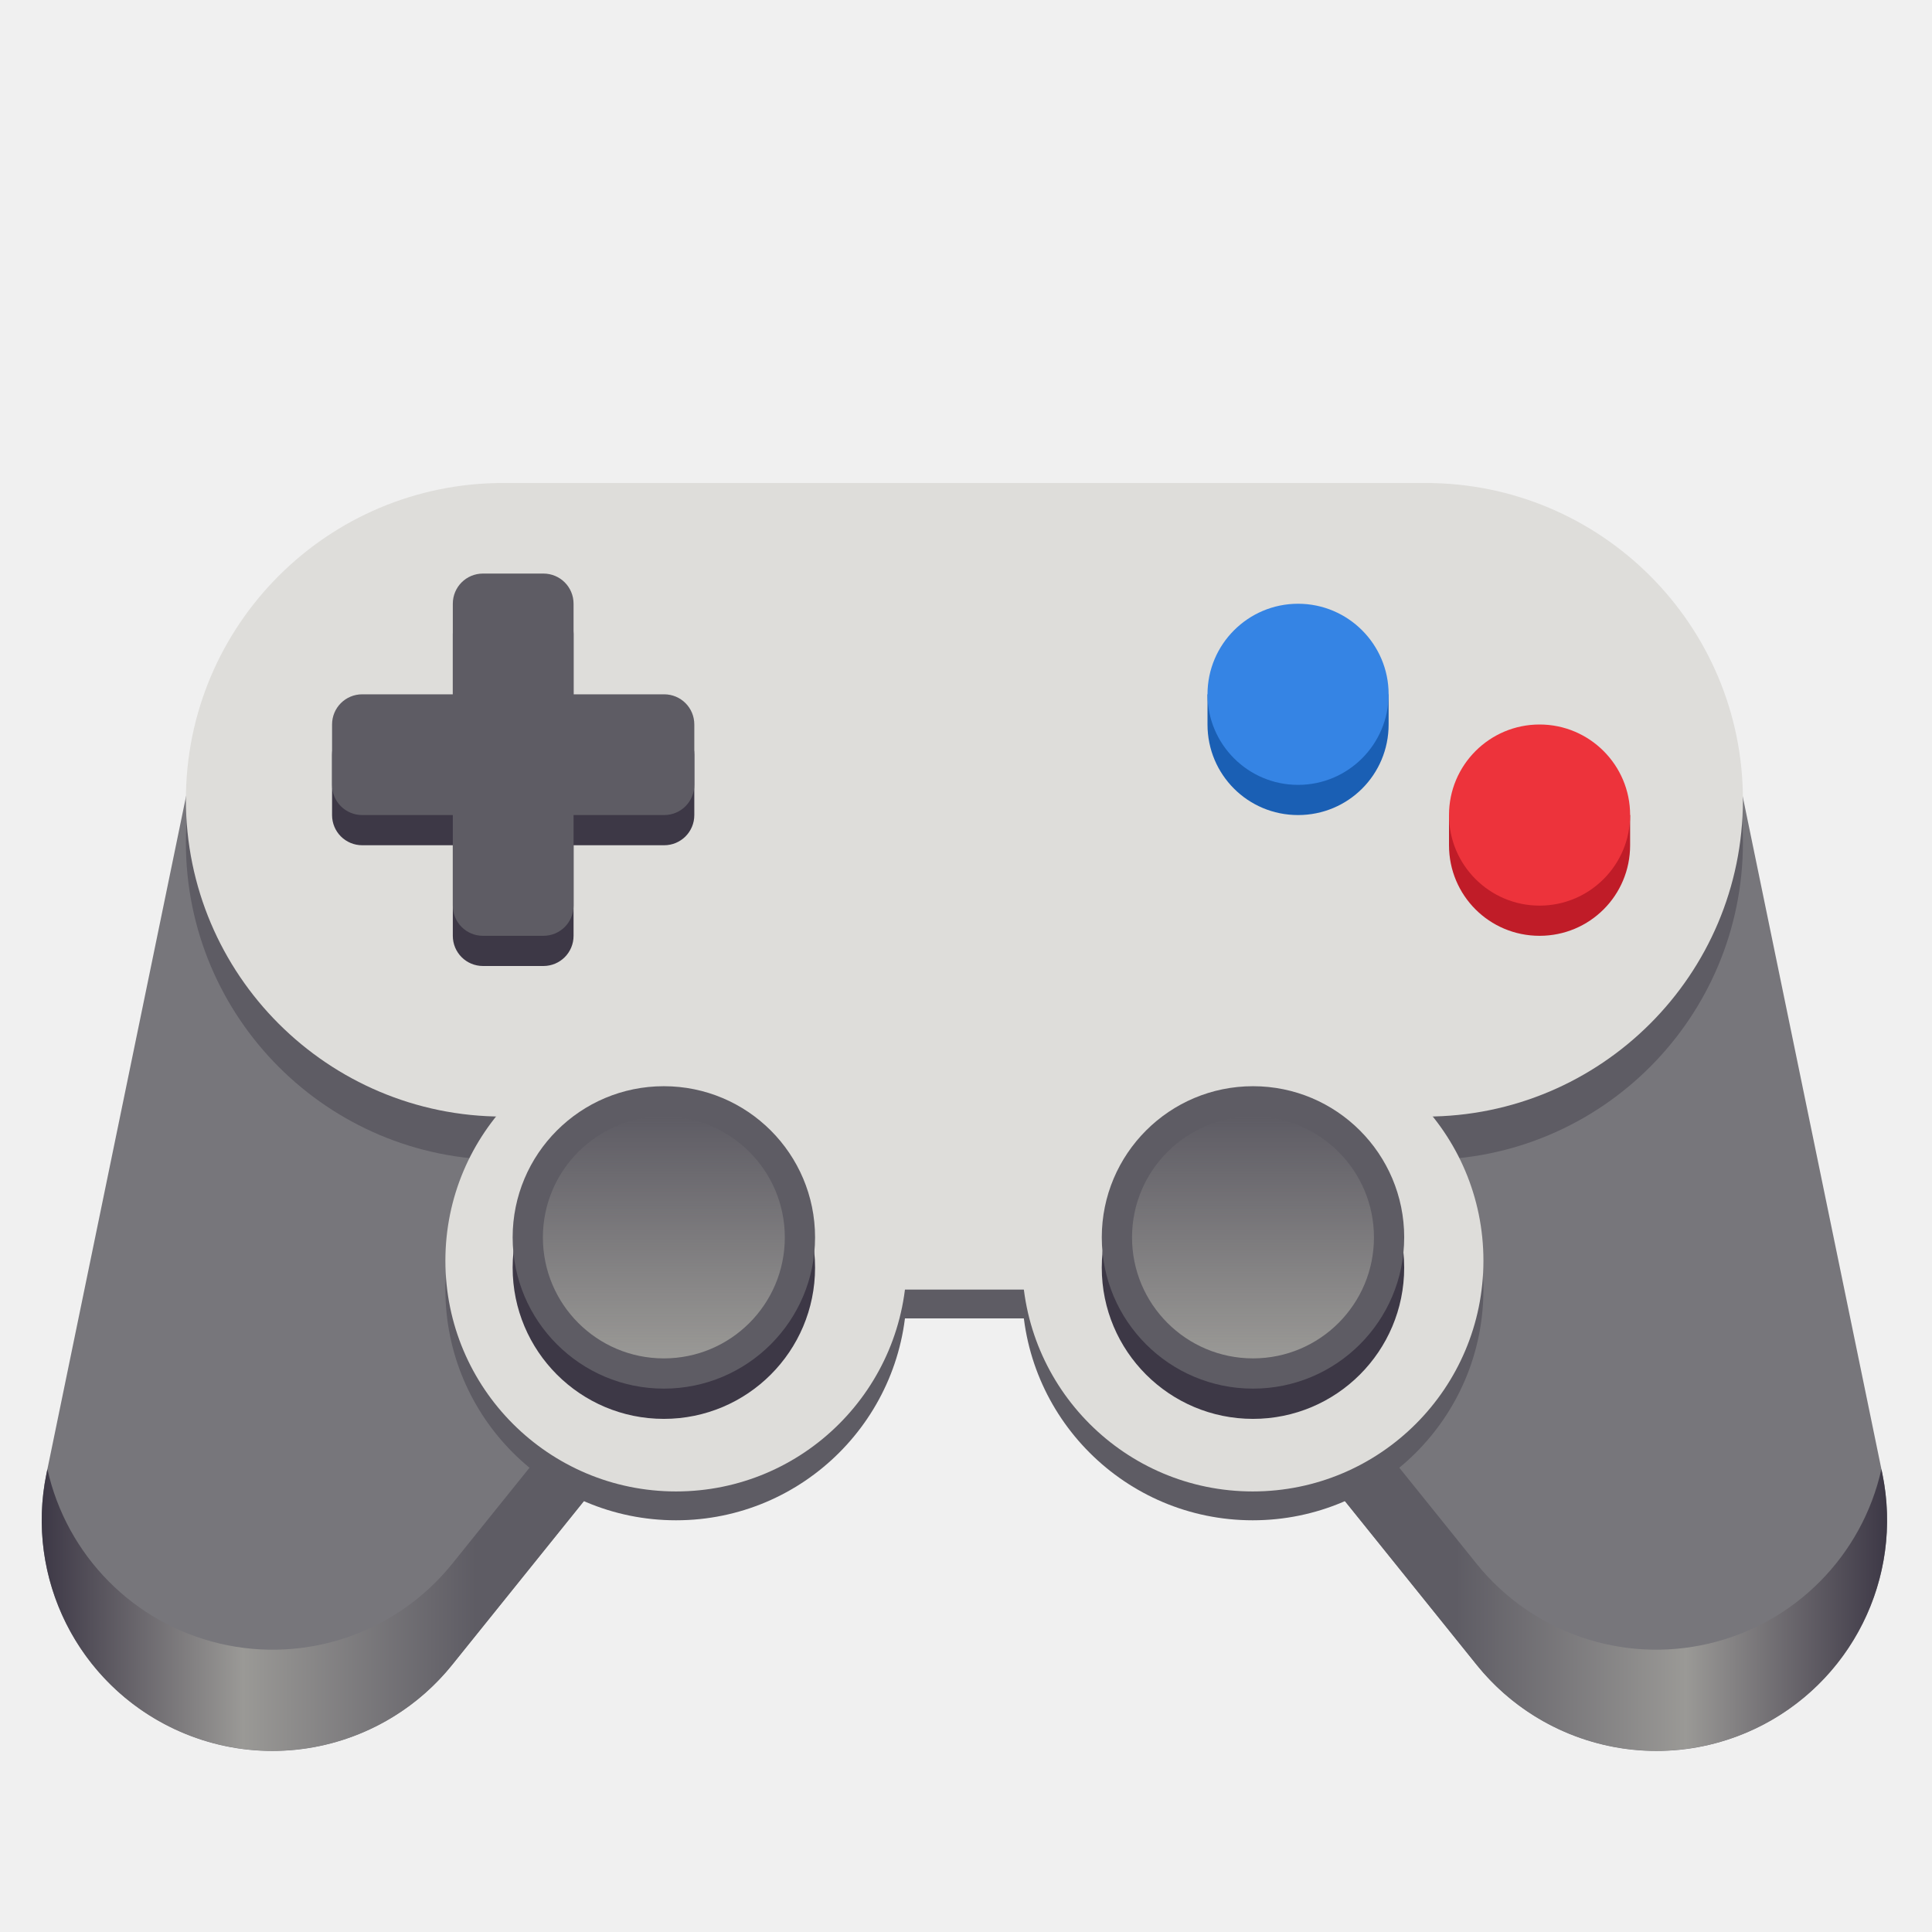
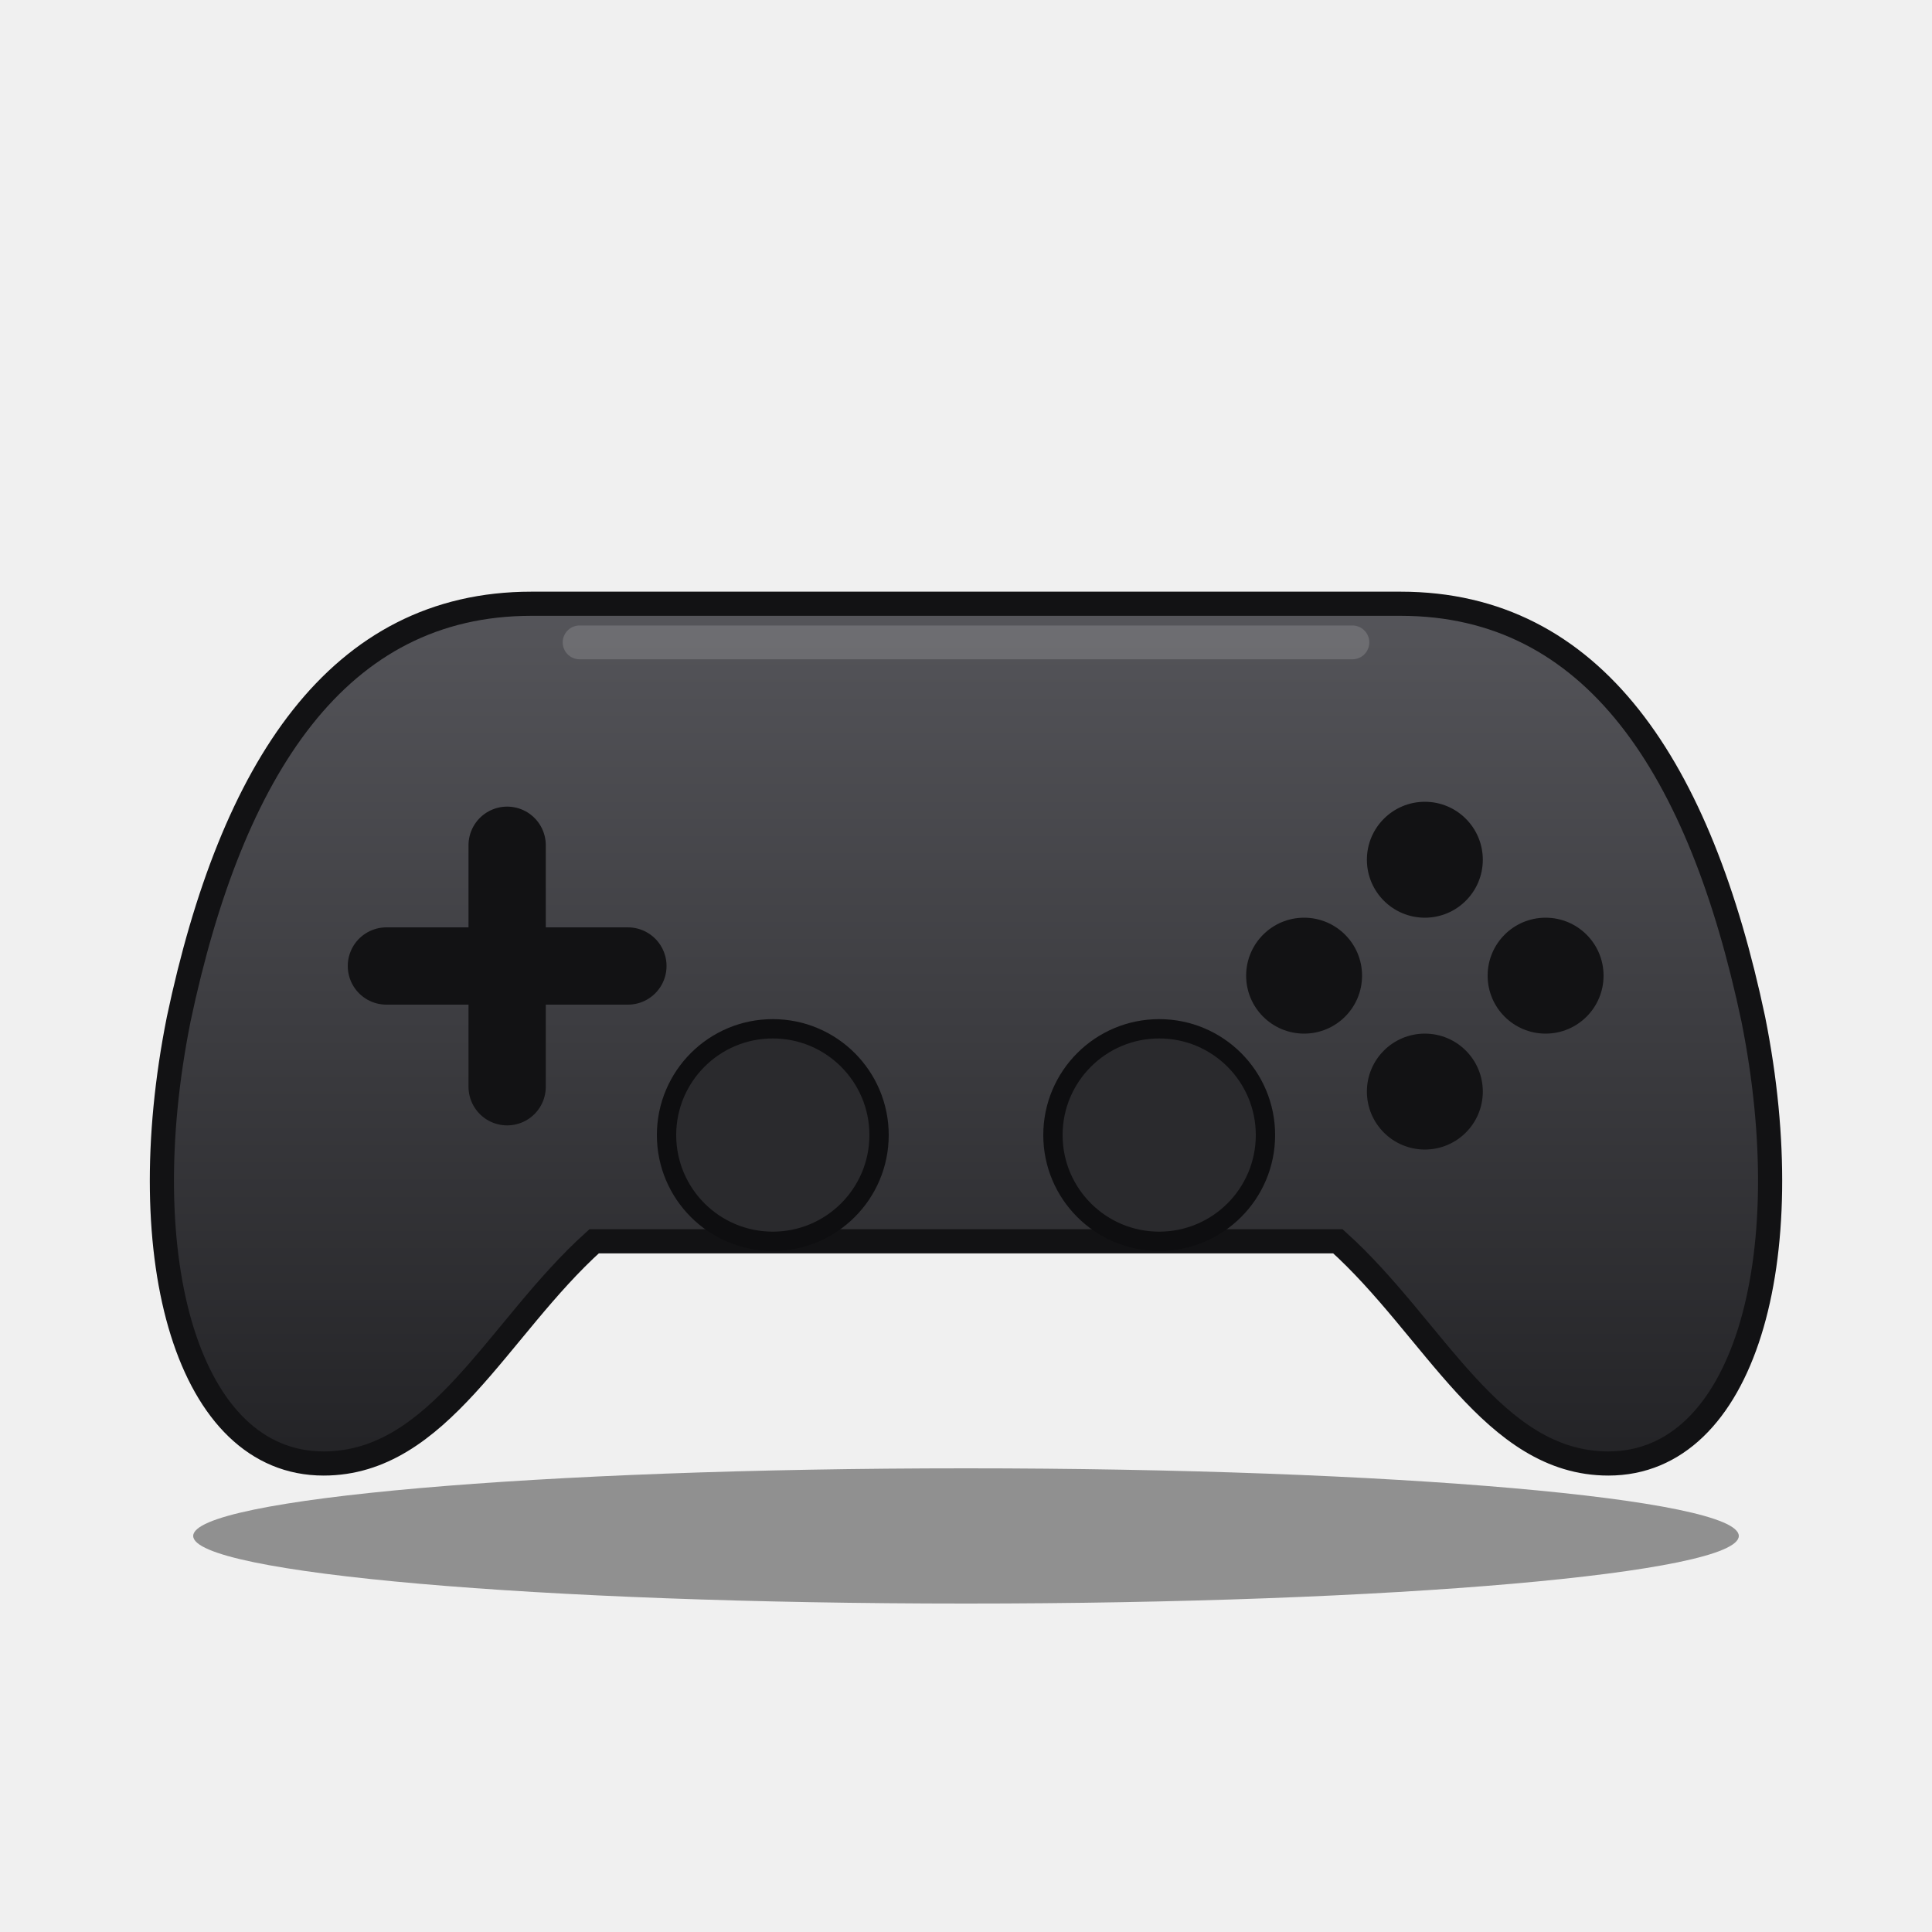
- <svg xmlns="http://www.w3.org/2000/svg" xmlns:xlink="http://www.w3.org/1999/xlink" width="128px" height="128px" viewBox="0 0 128 128">
-   <linearGradient id="b" x1="0" x2="128" y1="88" y2="88" gradientTransform="matrix(0.955178 0 0 0.955175 2.762901 9.024742)" gradientUnits="userSpaceOnUse">
-     <stop offset="0" stop-color="#3d3846" />
-     <stop offset="0.109" stop-color="#9a9996" />
-     <stop offset="0.235" stop-color="#5e5c64" />
-     <stop offset="0.766" stop-color="#5e5c64" />
-     <stop offset="0.891" stop-color="#9a9996" />
-     <stop offset="1" stop-color="#3d3846" />
-   </linearGradient>
-   <linearGradient id="a" gradientUnits="userSpaceOnUse">
-     <stop offset="0" stop-color="#9a9996" />
-     <stop offset="1" stop-color="#9a9996" stop-opacity="0" />
-   </linearGradient>
-   <linearGradient xlink:href="#a" id="d" x1="38" x2="50" y1="248" y2="248" gradientTransform="matrix(0 -1.335685 -1.33569 0 414.2652 140.7524)" />
-   <linearGradient xlink:href="#a" id="e" x1="38" x2="50" y1="248" y2="248" gradientTransform="matrix(0 -1.335685 -1.33569 0 375.2334 140.7524)" />
-   <path fill="none" stroke="#77767b" stroke-linejoin="round" stroke-width="32" d="m25.877 220.092-9.876 47.909 35.403-44" transform="matrix(-0.955178 0 0 0.955175 125.0257 -155.2654)" />
-   <path fill="none" stroke="#77767b" stroke-linejoin="round" stroke-width="32" d="m90.874 86.094-9.872 47.909L116.405 90.004" transform="matrix(0.955178 0 0 0.955175 -59.32433 -27.27408)" />
-   <path fill="url(#b)" d="m60.504 65.648-30.551 37.965c-3.688 4.57-9.664 6.621-15.379 5.281-5.715-1.336-10.16-5.832-11.434-11.562l-.062.305c-1.418 6.91 2.074 13.895 8.457 16.902 6.379 3.008 13.992 1.254 18.418-4.238l33.816-42.027zm6.781 0-3.266 2.625 33.816 42.027c4.426 5.492 12.039 7.246 18.418 4.238 6.383-3.008 9.875-9.992 8.457-16.902l-.062-.305c-1.273 5.73-5.719 10.227-11.434 11.562-5.715 1.34-11.691-.711-15.379-5.281zm0 0" />
-   <g fill="#5e5c64">
-     <path d="M54.344 55.828c0 11.605-9.41 21.016-21.016 21.016s-21.012-9.41-21.012-21.016 9.406-21.012 21.012-21.012 21.016 9.406 21.016 21.012m0 0" />
-     <path d="M60.074 85.438c0 8.441-6.844 15.285-15.285 15.285-8.438 0-15.281-6.844-15.281-15.285 0-8.438 6.844-15.281 15.281-15.281 8.441 0 15.285 6.844 15.285 15.281m0 0" />
-     <path d="M98.281 85.438c0 8.441-6.844 15.285-15.285 15.285-8.438 0-15.281-6.844-15.281-15.285 0-8.438 6.844-15.281 15.281-15.281C91.438 70.156 98.281 77 98.281 85.438m0 0" />
-     <path d="M46.699 72.066h34.387v15.281H46.699zm0 0" />
-     <path d="M115.473 55.828c0 11.605-9.406 21.016-21.012 21.016-11.605 0-21.016-9.41-21.016-21.016s9.41-21.012 21.016-21.012c11.605 0 21.012 9.406 21.012 21.012m0 0" />
-   </g>
-   <path fill="#deddda" d="M46.699 45.32h34.387V85.438H46.699zm0 0" />
-   <path fill="#deddda" d="M60.074 83.527c0 8.441-6.844 15.285-15.285 15.285-8.438 0-15.281-6.844-15.281-15.285 0-8.438 6.844-15.281 15.281-15.281 8.441 0 15.285 6.844 15.285 15.281m0 0" />
-   <path fill="#deddda" d="M98.281 83.527c0 8.441-6.844 15.285-15.285 15.285-8.438 0-15.281-6.844-15.281-15.285 0-8.438 6.844-15.281 15.281-15.281 8.441 0 15.285 6.844 15.285 15.281m0 0" />
-   <path fill="#deddda" d="M33.328 32c-11.605 0-21.012 9.398-21.012 20.988 0 11.594 9.406 20.988 21.012 20.988v.957h61.133v-.957c11.605 0 21.012-9.395 21.012-20.988C115.473 41.398 106.066 32 94.461 32zm0 0" />
-   <path fill="#3d3846" d="M32 40c-1.109 0-2 .891-2 2v6h-6c-1.109 0-2 .891-2 2v4c0 1.109.891 2 2 2h6v6c0 1.109.891 2 2 2h4c1.109 0 2-.891 2-2v-6h6c1.109 0 2-.891 2-2v-4c0-1.109-.891-2-2-2h-6v-6c0-1.109-.891-2-2-2zm0 0" />
-   <path fill="#5e5c64" d="M32 38c-1.109 0-2 .891-2 2v6h-6c-1.109 0-2 .891-2 2v4c0 1.109.891 2 2 2h6v6c0 1.109.891 2 2 2h4c1.109 0 2-.891 2-2v-6h6c1.109 0 2-.891 2-2v-4c0-1.109-.891-2-2-2h-6v-6c0-1.109-.891-2-2-2zm0 0" />
-   <path fill="#c01c28" d="M108 54v2c0 3.324-2.676 6-6 6s-6-2.676-6-6v-2zm0 0" />
-   <path fill="#ed333b" d="M96 54c0 3.312 2.688 6 6 6s6-2.688 6-6-2.688-6-6-6-6 2.688-6 6m0 0" />
-   <path fill="#1a5fb4" d="M92 46v2c0 3.324-2.676 6-6 6s-6-2.676-6-6v-2zm0 0" />
-   <path fill="#3584e4" d="M80 46c0 3.312 2.688 6 6 6s6-2.688 6-6-2.688-6-6-6-6 2.688-6 6m0 0" />
-   <path fill="#3d3846" d="M93.031 83.984c0 5.535-4.484 10.02-10.016 10.02-5.535 0-10.02-4.484-10.02-10.02 0-5.531 4.484-10.016 10.02-10.016 5.531 0 10.016 4.484 10.016 10.016m0 0" />
-   <path fill="#5e5c64" d="M93.031 81.98C93.031 87.516 88.547 92 83.016 92c-5.535 0-10.02-4.484-10.02-10.02 0-5.531 4.484-10.016 10.02-10.016 5.531 0 10.016 4.484 10.016 10.016m0 0" />
-   <path fill="url(#d)" d="M83.016 73.969C78.59 73.969 75 77.555 75 81.98c0 4.43 3.59 8.016 8.016 8.016s8.012-3.586 8.012-8.016c0-4.426-3.586-8.012-8.012-8.012m0 0" />
-   <path fill="#3d3846" d="M54 83.984c0 5.535-4.484 10.02-10.02 10.02-5.531 0-10.016-4.484-10.016-10.02 0-5.531 4.484-10.016 10.016-10.016C49.516 73.969 54 78.453 54 83.984m0 0" />
-   <path fill="#5e5c64" d="M54 81.98C54 87.516 49.516 92 43.98 92c-5.531 0-10.016-4.484-10.016-10.02 0-5.531 4.484-10.016 10.016-10.016C49.516 71.965 54 76.449 54 81.98m0 0" />
-   <path fill="url(#e)" d="M43.98 73.969c-4.426 0-8.012 3.586-8.012 8.012 0 4.43 3.586 8.016 8.012 8.016 4.43 0 8.016-3.586 8.016-8.016 0-4.426-3.586-8.012-8.016-8.012m0 0" />
+ <svg xmlns="http://www.w3.org/2000/svg" width="128" height="128" viewBox="0 0 40 40">
+   <svg y="4" width="40" height="32" viewBox="0 0 40 32">
+     <defs>
+       <linearGradient id="body" x1="0" y1="0" x2="0" y2="1">
+         <stop offset="0" stop-color="#55555a" />
+         <stop offset="1" stop-color="#232326" />
+       </linearGradient>
+     </defs>
+     <ellipse cx="20" cy="27.8" rx="16" ry="1.4" fill="#000000" fill-opacity="0.4" />
+     <path d="M11 8.5h18c4 0 6.2 3.4 7.3 8.6 1 5-.2 9.2-3 9.2-2.4 0-3.6-2.8-5.6-4.6h-15.4c-2 1.8-3.2 4.6-5.6 4.6-2.8 0-4-4.2-3-9.2C4.8 11.9 7 8.5 11 8.5z" fill="url(#body)" stroke="#121214" stroke-width="0.5" />
+     <path d="M10.5 13.5v5M8 16h5" stroke="#121214" stroke-width="1.6" stroke-linecap="round" />
+     <circle cx="29.5" cy="13.8" r="1.2" fill="#121214" />
+     <circle cx="32" cy="16.2" r="1.2" fill="#121214" />
+     <circle cx="27" cy="16.2" r="1.2" fill="#121214" />
+     <circle cx="29.5" cy="18.6" r="1.2" fill="#121214" />
+     <circle cx="16" cy="19.5" r="2.2" fill="#2a2a2d" stroke="#0e0e10" stroke-width="0.4" />
+     <circle cx="24" cy="19.5" r="2.2" fill="#2a2a2d" stroke="#0e0e10" stroke-width="0.4" />
+     <path d="M12 9.3h16" stroke="#ffffff" stroke-opacity="0.15" stroke-width="0.7" stroke-linecap="round" />
+   </svg>
</svg>
